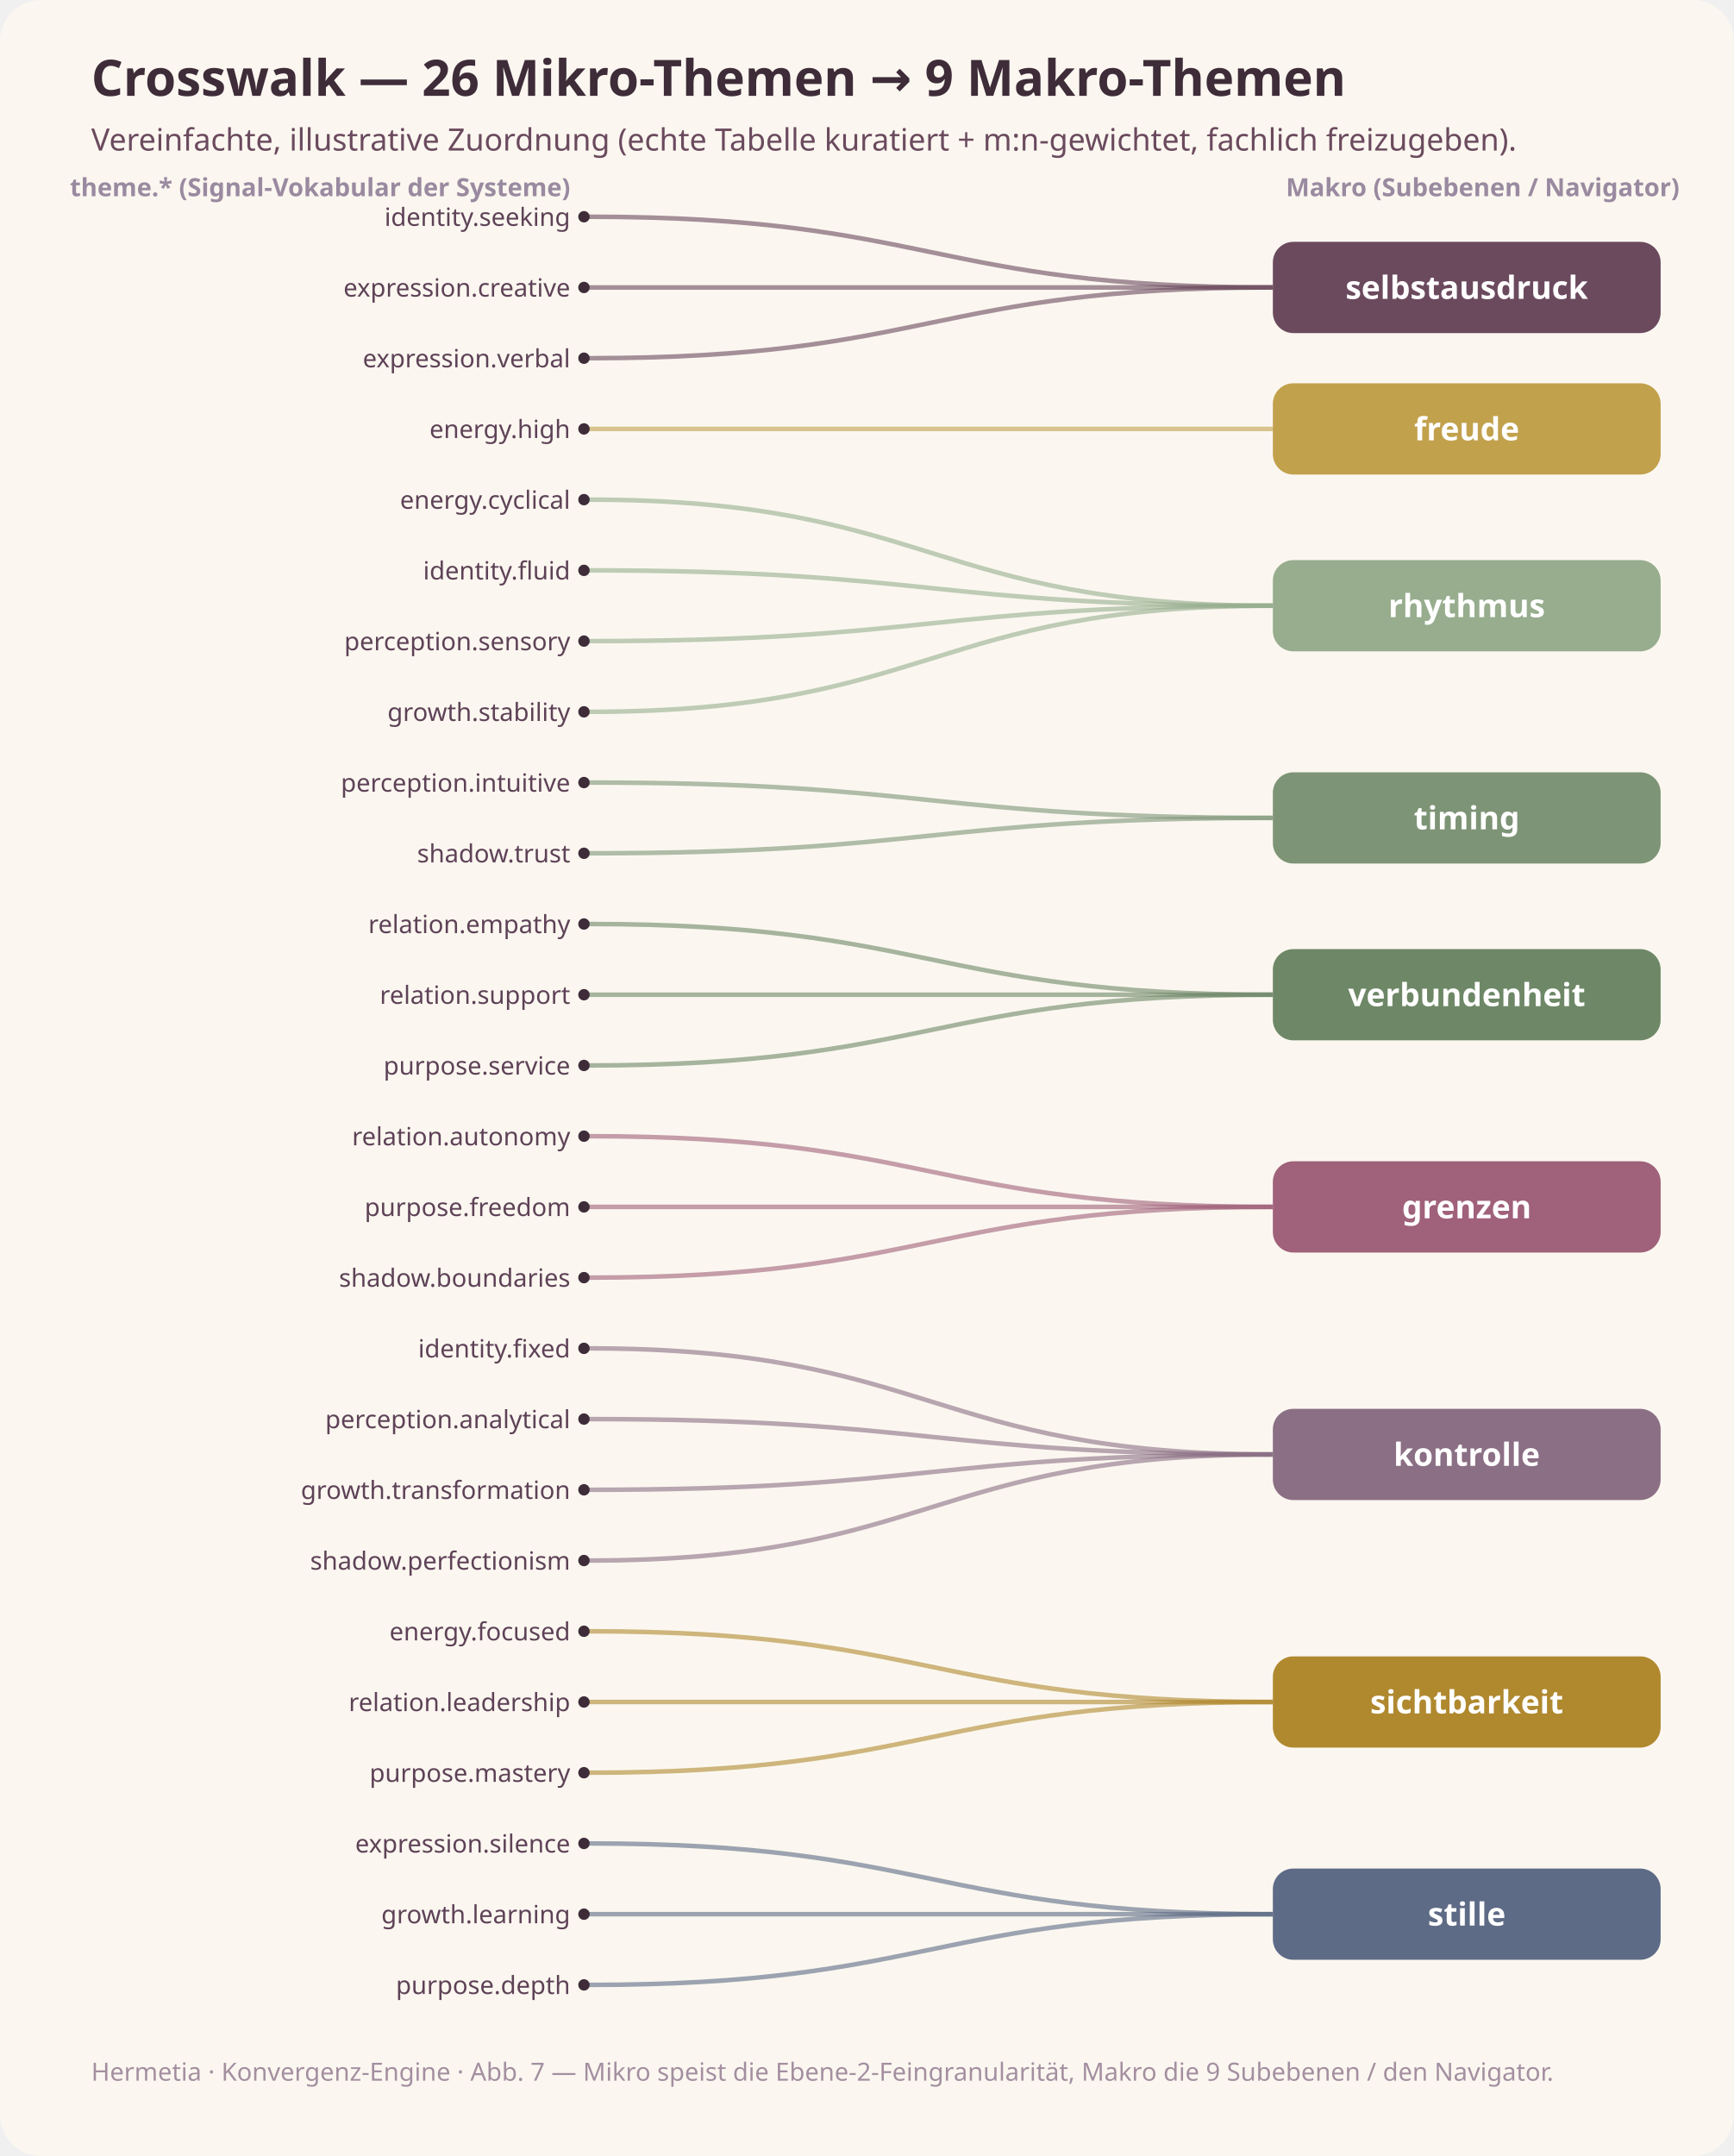
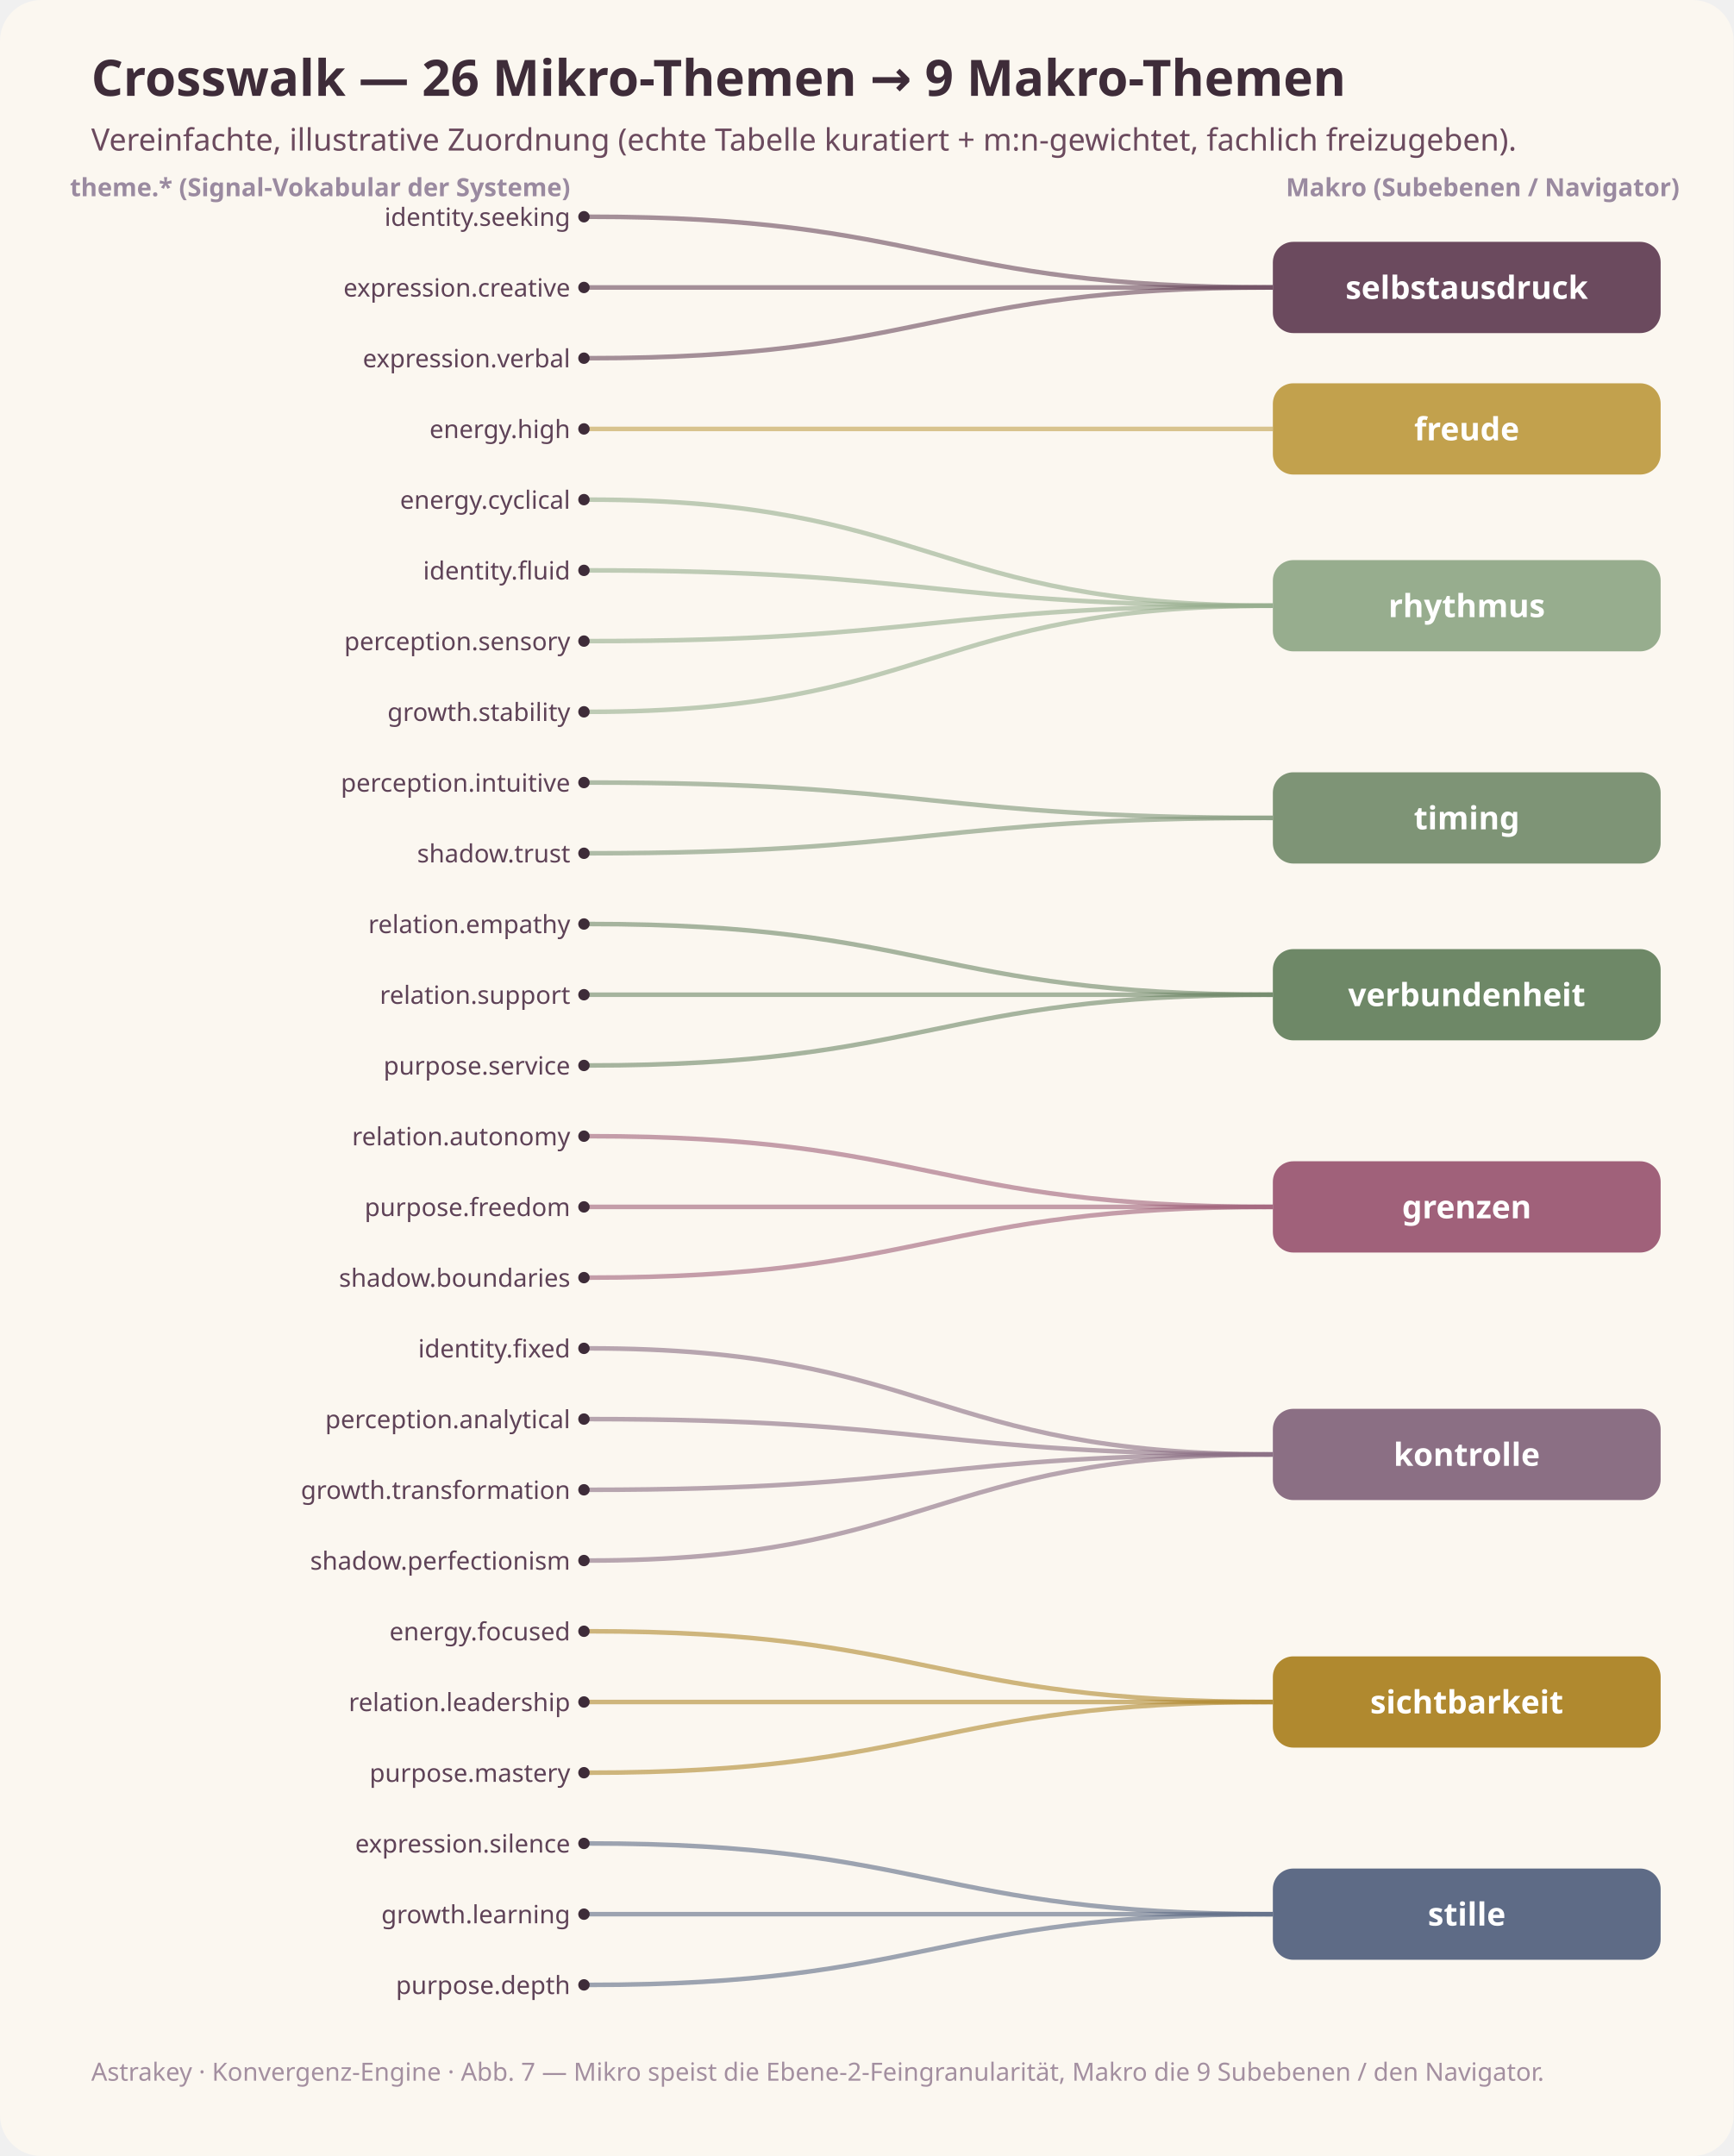
<svg xmlns="http://www.w3.org/2000/svg" viewBox="0 0 760 945" font-family="'Segoe UI', system-ui, sans-serif">
  <rect x="0" y="0" width="760" height="945" rx="18" fill="#FBF7F0" />
  <text x="40" y="42" font-size="22" font-weight="700" fill="#3E2C39">Crosswalk — 26 Mikro-Themen → 9 Makro-Themen</text>
  <text x="40" y="66" font-size="13.5" fill="#6B4A5E">Vereinfachte, illustrative Zuordnung (echte Tabelle kuratiert + m:n-gewichtet, fachlich freizugeben).</text>
  <text x="250" y="86" font-size="11" font-weight="700" fill="#9A8AA0" text-anchor="end">theme.*  (Signal-Vokabular der Systeme)</text>
  <text x="650" y="86" font-size="11" font-weight="700" fill="#9A8AA0" text-anchor="middle">Makro (Subebenen / Navigator)</text>
  <g fill="none" stroke-width="2" stroke-opacity="0.6">
    <path d="M258,95 C408,95 408,126 558,126" stroke="#6B4A5E" />
    <path d="M258,126 C408,126 408,126 558,126" stroke="#6B4A5E" />
    <path d="M258,157 C408,157 408,126 558,126" stroke="#6B4A5E" />
    <path d="M258,188 C408,188 408,188 558,188" stroke="#C2A14D" />
    <path d="M258,219 C408,219 408,265.5 558,265.5" stroke="#97AD8E" />
    <path d="M258,250 C408,250 408,265.5 558,265.5" stroke="#97AD8E" />
    <path d="M258,281 C408,281 408,265.5 558,265.5" stroke="#97AD8E" />
    <path d="M258,312 C408,312 408,265.5 558,265.5" stroke="#97AD8E" />
    <path d="M258,343 C408,343 408,358.5 558,358.5" stroke="#7E9476" />
    <path d="M258,374 C408,374 408,358.5 558,358.5" stroke="#7E9476" />
    <path d="M258,405 C408,405 408,436 558,436" stroke="#6E8867" />
    <path d="M258,436 C408,436 408,436 558,436" stroke="#6E8867" />
    <path d="M258,467 C408,467 408,436 558,436" stroke="#6E8867" />
    <path d="M258,498 C408,498 408,529 558,529" stroke="#A0617A" />
    <path d="M258,529 C408,529 408,529 558,529" stroke="#A0617A" />
    <path d="M258,560 C408,560 408,529 558,529" stroke="#A0617A" />
    <path d="M258,591 C408,591 408,637.5 558,637.5" stroke="#8B6F84" />
    <path d="M258,622 C408,622 408,637.5 558,637.5" stroke="#8B6F84" />
    <path d="M258,653 C408,653 408,637.5 558,637.5" stroke="#8B6F84" />
    <path d="M258,684 C408,684 408,637.5 558,637.5" stroke="#8B6F84" />
    <path d="M258,715 C408,715 408,746 558,746" stroke="#B0892F" />
    <path d="M258,746 C408,746 408,746 558,746" stroke="#B0892F" />
    <path d="M258,777 C408,777 408,746 558,746" stroke="#B0892F" />
    <path d="M258,808 C408,808 408,839 558,839" stroke="#5E6B86" />
    <path d="M258,839 C408,839 408,839 558,839" stroke="#5E6B86" />
    <path d="M258,870 C408,870 408,839 558,839" stroke="#5E6B86" />
  </g>
  <g font-size="11" fill="#5E4257" text-anchor="end">
    <text x="250" y="99">identity.seeking</text>
    <text x="250" y="130">expression.creative</text>
    <text x="250" y="161">expression.verbal</text>
    <text x="250" y="192">energy.high</text>
    <text x="250" y="223">energy.cyclical</text>
    <text x="250" y="254">identity.fluid</text>
    <text x="250" y="285">perception.sensory</text>
    <text x="250" y="316">growth.stability</text>
    <text x="250" y="347">perception.intuitive</text>
    <text x="250" y="378">shadow.trust</text>
    <text x="250" y="409">relation.empathy</text>
    <text x="250" y="440">relation.support</text>
    <text x="250" y="471">purpose.service</text>
    <text x="250" y="502">relation.autonomy</text>
    <text x="250" y="533">purpose.freedom</text>
    <text x="250" y="564">shadow.boundaries</text>
    <text x="250" y="595">identity.fixed</text>
    <text x="250" y="626">perception.analytical</text>
    <text x="250" y="657">growth.transformation</text>
    <text x="250" y="688">shadow.perfectionism</text>
    <text x="250" y="719">energy.focused</text>
    <text x="250" y="750">relation.leadership</text>
    <text x="250" y="781">purpose.mastery</text>
    <text x="250" y="812">expression.silence</text>
    <text x="250" y="843">growth.learning</text>
    <text x="250" y="874">purpose.depth</text>
  </g>
  <g fill="#3E2C39">
    <circle cx="256" cy="95" r="2.5" />
    <circle cx="256" cy="126" r="2.5" />
    <circle cx="256" cy="157" r="2.5" />
    <circle cx="256" cy="188" r="2.5" />
    <circle cx="256" cy="219" r="2.5" />
    <circle cx="256" cy="250" r="2.5" />
    <circle cx="256" cy="281" r="2.5" />
    <circle cx="256" cy="312" r="2.5" />
    <circle cx="256" cy="343" r="2.5" />
    <circle cx="256" cy="374" r="2.5" />
    <circle cx="256" cy="405" r="2.5" />
    <circle cx="256" cy="436" r="2.5" />
    <circle cx="256" cy="467" r="2.5" />
    <circle cx="256" cy="498" r="2.5" />
    <circle cx="256" cy="529" r="2.5" />
    <circle cx="256" cy="560" r="2.5" />
    <circle cx="256" cy="591" r="2.5" />
    <circle cx="256" cy="622" r="2.5" />
    <circle cx="256" cy="653" r="2.5" />
    <circle cx="256" cy="684" r="2.5" />
    <circle cx="256" cy="715" r="2.5" />
    <circle cx="256" cy="746" r="2.5" />
    <circle cx="256" cy="777" r="2.5" />
    <circle cx="256" cy="808" r="2.5" />
    <circle cx="256" cy="839" r="2.5" />
    <circle cx="256" cy="870" r="2.5" />
  </g>
  <g font-size="14" font-weight="700" fill="#FFFFFF" text-anchor="middle">
    <rect x="558" y="106" width="170" height="40" rx="9" fill="#6B4A5E" />
    <text x="643" y="131">selbstausdruck</text>
    <rect x="558" y="168" width="170" height="40" rx="9" fill="#C2A14D" />
    <text x="643" y="193">freude</text>
    <rect x="558" y="245.5" width="170" height="40" rx="9" fill="#97AD8E" />
    <text x="643" y="270.5">rhythmus</text>
    <rect x="558" y="338.5" width="170" height="40" rx="9" fill="#7E9476" />
    <text x="643" y="363.5">timing</text>
    <rect x="558" y="416" width="170" height="40" rx="9" fill="#6E8867" />
    <text x="643" y="441">verbundenheit</text>
    <rect x="558" y="509" width="170" height="40" rx="9" fill="#A0617A" />
    <text x="643" y="534">grenzen</text>
    <rect x="558" y="617.5" width="170" height="40" rx="9" fill="#8B6F84" />
    <text x="643" y="642.5">kontrolle</text>
    <rect x="558" y="726" width="170" height="40" rx="9" fill="#B0892F" />
    <text x="643" y="751">sichtbarkeit</text>
    <rect x="558" y="819" width="170" height="40" rx="9" fill="#5E6B86" />
    <text x="643" y="844">stille</text>
  </g>
-   <text x="40" y="912" font-size="11" fill="#A38FA0">Hermetia · Konvergenz-Engine · Abb. 7 — Mikro speist die Ebene-2-Feingranularität, Makro die 9 Subebenen / den Navigator.</text>
+   <text x="40" y="912" font-size="11" fill="#A38FA0">Astrakey · Konvergenz-Engine · Abb. 7 — Mikro speist die Ebene-2-Feingranularität, Makro die 9 Subebenen / den Navigator.</text>
</svg>
